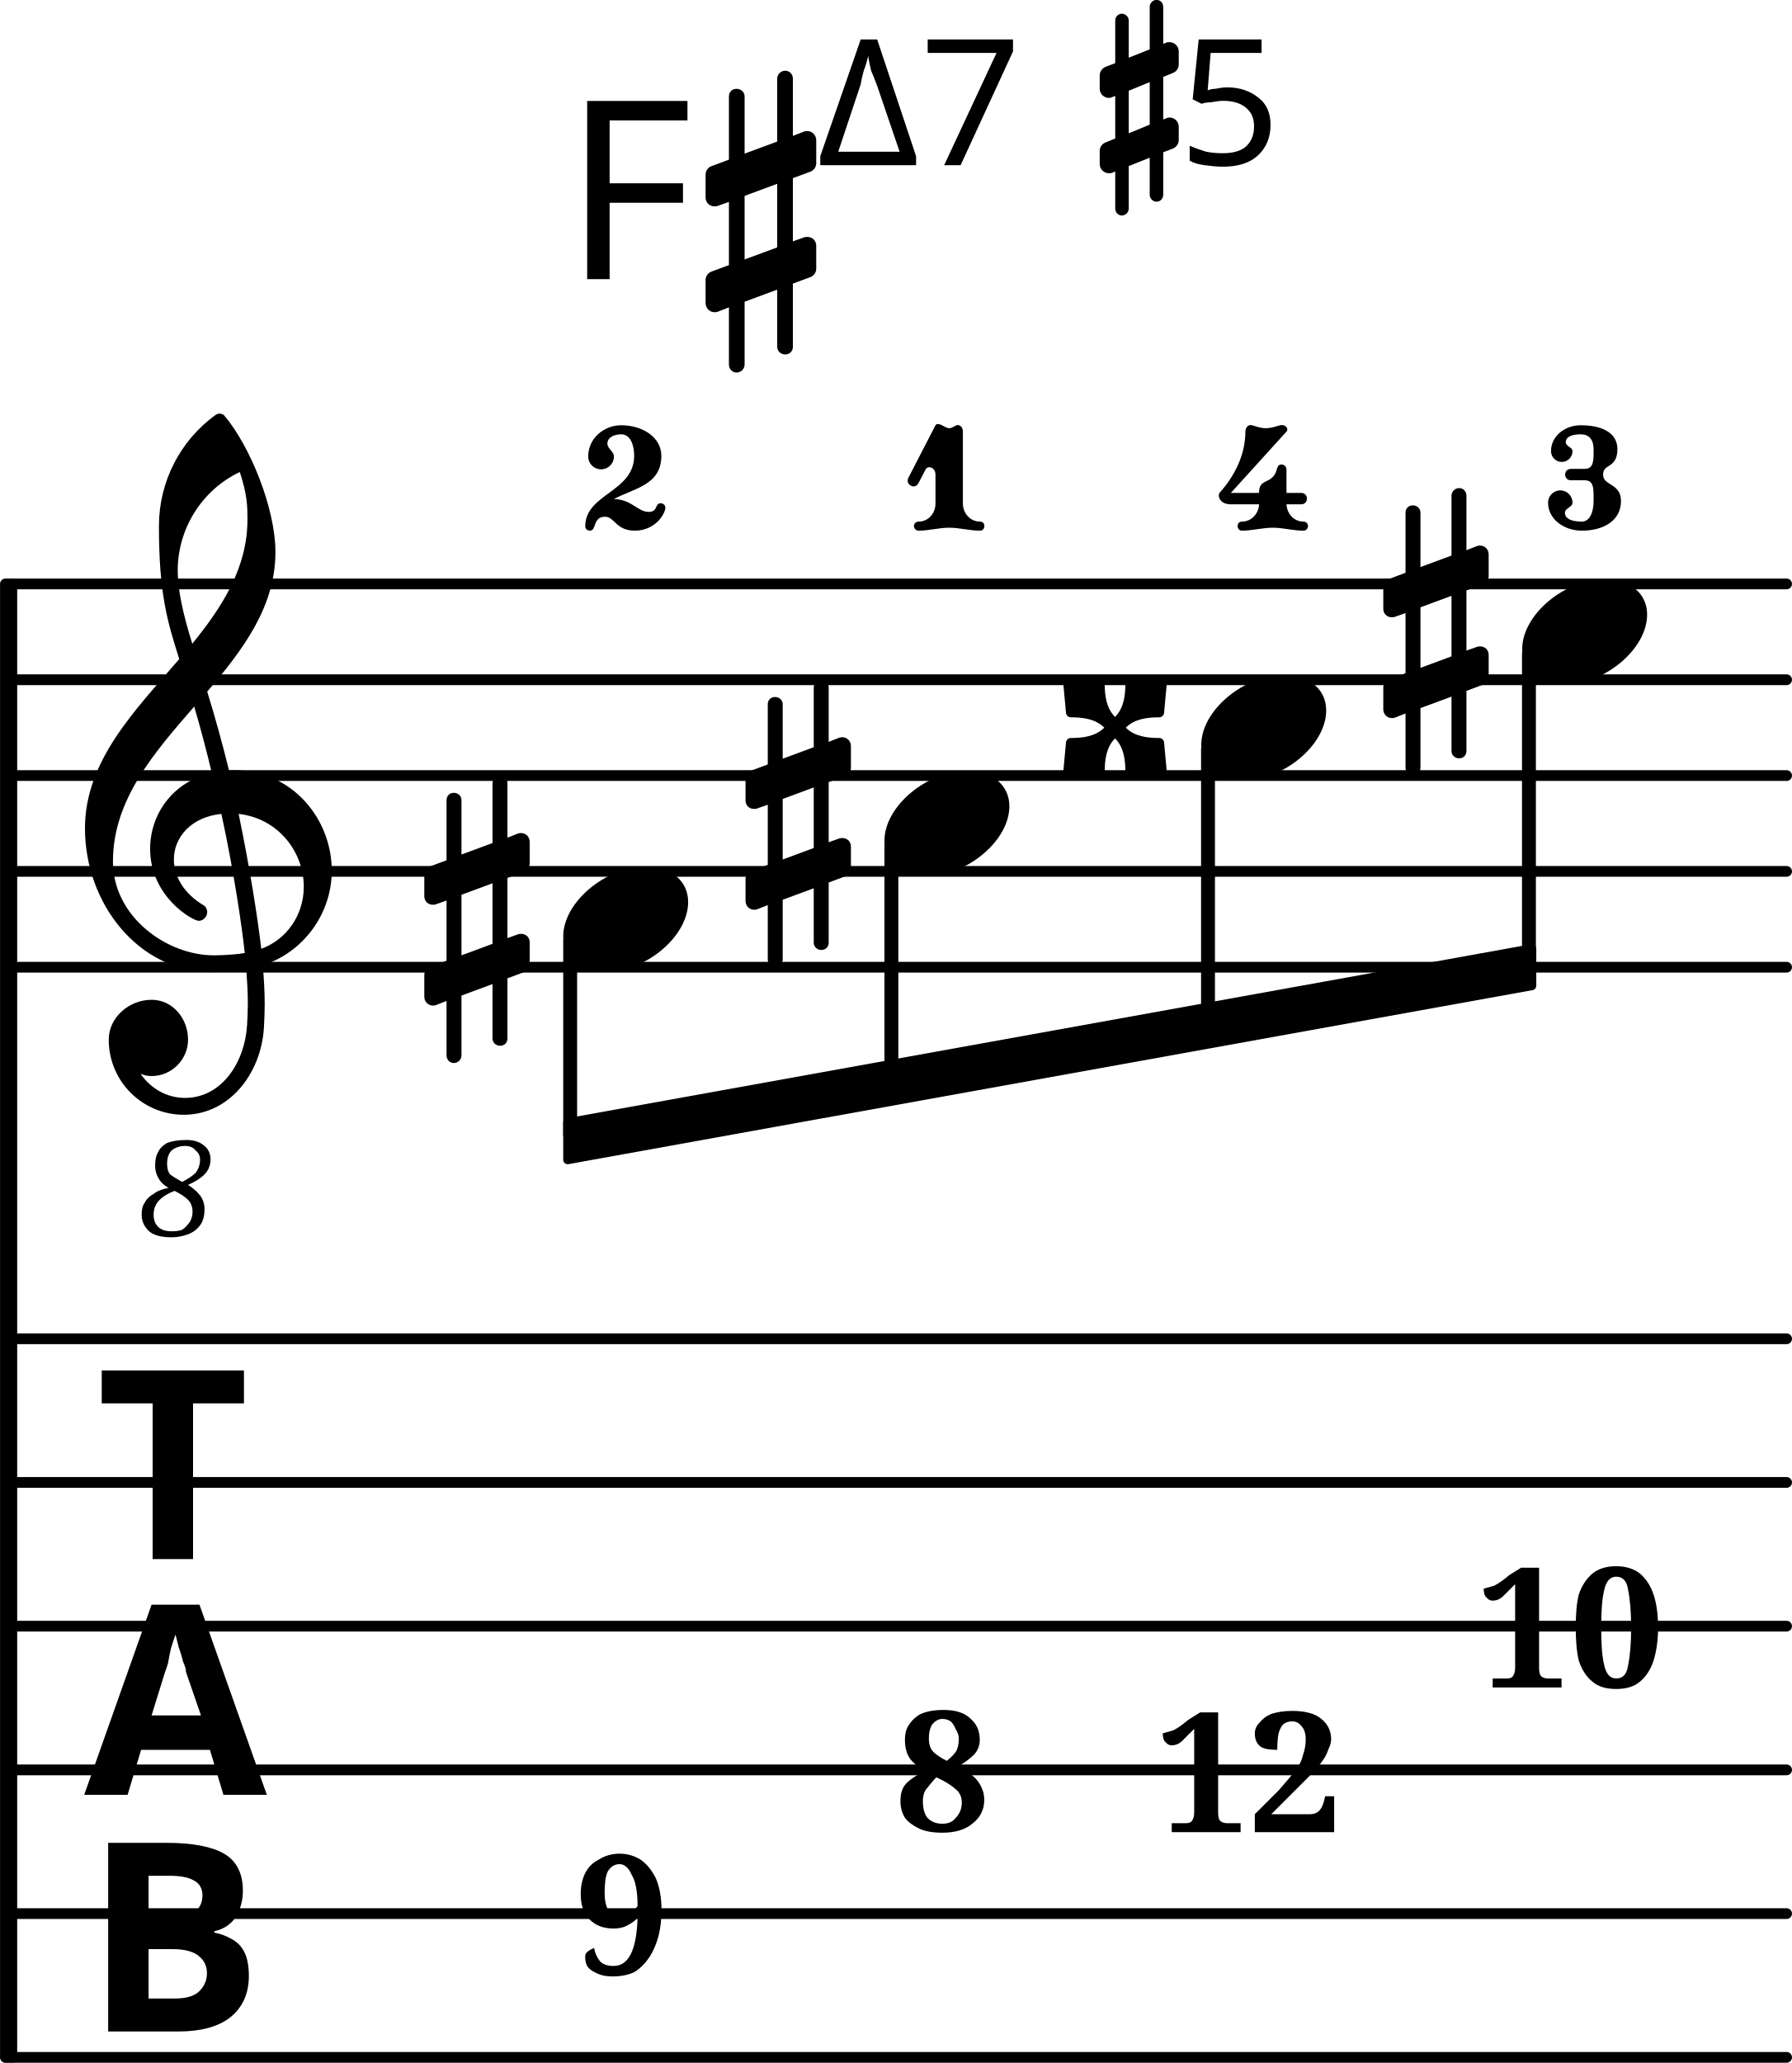
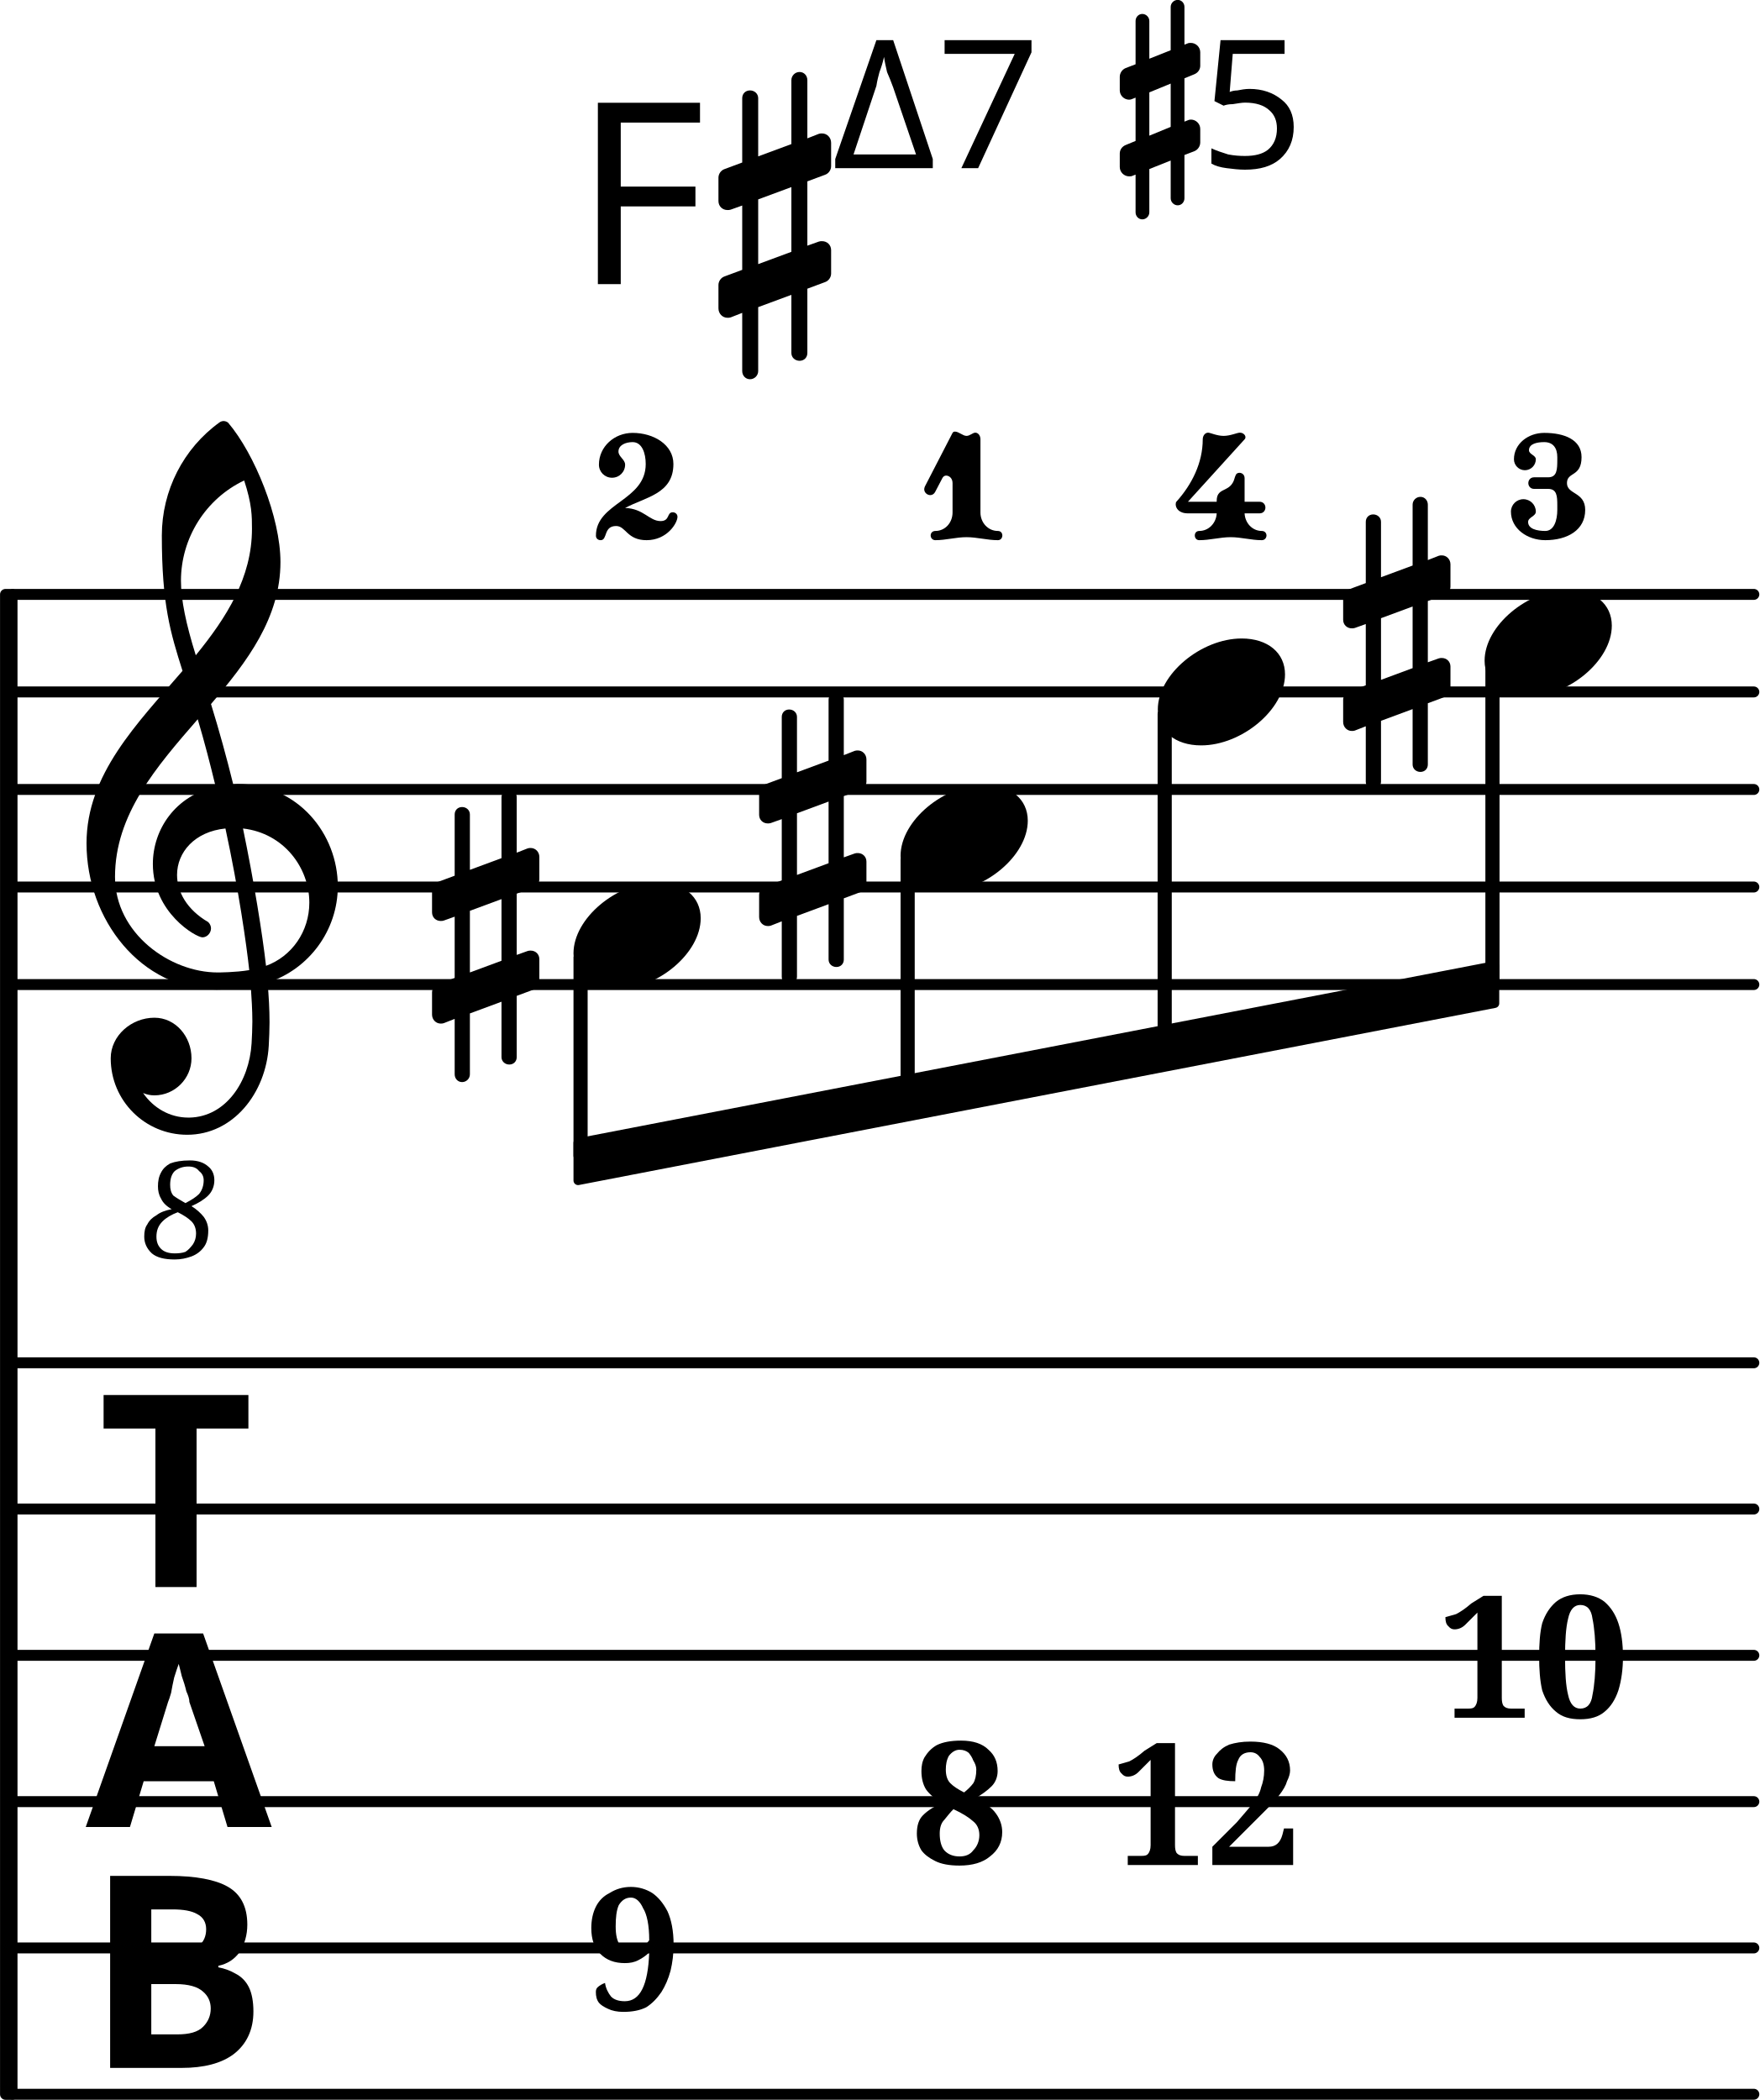
- <svg xmlns="http://www.w3.org/2000/svg" preserveAspectRatio="xMidYMid meet" viewBox="-0.079 -5.181 18.7 21.53">
+ <svg xmlns="http://www.w3.org/2000/svg" preserveAspectRatio="xMidYMid meet" viewBox="-0.079 -5.181 18.04 21.53">
  <g transform="translate(0, 16.29)">
-     <line stroke-linejoin="round" stroke-linecap="round" stroke-width="0.112" stroke="currentColor" x1="0.056" y1="0" x2="18.57" y2="0" />
+     <line stroke-linejoin="round" stroke-linecap="round" stroke-width="0.112" stroke="currentColor" x1="0.056" y1="0" x2="17.9" y2="0" />
  </g>
  <g transform="translate(0, 14.79)">
-     <line stroke-linejoin="round" stroke-linecap="round" stroke-width="0.112" stroke="currentColor" x1="0.056" y1="0" x2="18.57" y2="0" />
+     <line stroke-linejoin="round" stroke-linecap="round" stroke-width="0.112" stroke="currentColor" x1="0.056" y1="0" x2="17.9" y2="0" />
  </g>
  <g transform="translate(0, 13.29)">
-     <line stroke-linejoin="round" stroke-linecap="round" stroke-width="0.112" stroke="currentColor" x1="0.056" y1="0" x2="18.57" y2="0" />
+     <line stroke-linejoin="round" stroke-linecap="round" stroke-width="0.112" stroke="currentColor" x1="0.056" y1="0" x2="17.9" y2="0" />
  </g>
  <g transform="translate(0, 11.79)">
-     <line stroke-linejoin="round" stroke-linecap="round" stroke-width="0.112" stroke="currentColor" x1="0.056" y1="0" x2="18.57" y2="0" />
+     <line stroke-linejoin="round" stroke-linecap="round" stroke-width="0.112" stroke="currentColor" x1="0.056" y1="0" x2="17.9" y2="0" />
  </g>
  <g transform="translate(0, 10.29)">
-     <line stroke-linejoin="round" stroke-linecap="round" stroke-width="0.112" stroke="currentColor" x1="0.056" y1="0" x2="18.57" y2="0" />
+     <line stroke-linejoin="round" stroke-linecap="round" stroke-width="0.112" stroke="currentColor" x1="0.056" y1="0" x2="17.9" y2="0" />
  </g>
  <g transform="translate(0, 8.791)">
-     <line stroke-linejoin="round" stroke-linecap="round" stroke-width="0.112" stroke="currentColor" x1="0.056" y1="0" x2="18.57" y2="0" />
+     <line stroke-linejoin="round" stroke-linecap="round" stroke-width="0.112" stroke="currentColor" x1="0.056" y1="0" x2="17.9" y2="0" />
  </g>
  <g transform="translate(0, 4.913)">
-     <line stroke-linejoin="round" stroke-linecap="round" stroke-width="0.112" stroke="currentColor" x1="0.056" y1="0" x2="18.57" y2="0" />
+     <line stroke-linejoin="round" stroke-linecap="round" stroke-width="0.112" stroke="currentColor" x1="0.056" y1="0" x2="17.9" y2="0" />
  </g>
  <g transform="translate(0, 3.913)">
-     <line stroke-linejoin="round" stroke-linecap="round" stroke-width="0.112" stroke="currentColor" x1="0.056" y1="0" x2="18.57" y2="0" />
+     <line stroke-linejoin="round" stroke-linecap="round" stroke-width="0.112" stroke="currentColor" x1="0.056" y1="0" x2="17.9" y2="0" />
  </g>
  <g transform="translate(0, 2.913)">
-     <line stroke-linejoin="round" stroke-linecap="round" stroke-width="0.112" stroke="currentColor" x1="0.056" y1="0" x2="18.57" y2="0" />
+     <line stroke-linejoin="round" stroke-linecap="round" stroke-width="0.112" stroke="currentColor" x1="0.056" y1="0" x2="17.9" y2="0" />
  </g>
  <g transform="translate(0, 1.913)">
-     <line stroke-linejoin="round" stroke-linecap="round" stroke-width="0.112" stroke="currentColor" x1="0.056" y1="0" x2="18.57" y2="0" />
+     <line stroke-linejoin="round" stroke-linecap="round" stroke-width="0.112" stroke="currentColor" x1="0.056" y1="0" x2="17.9" y2="0" />
  </g>
  <g transform="translate(0, 0.9129)">
-     <line stroke-linejoin="round" stroke-linecap="round" stroke-width="0.112" stroke="currentColor" x1="0.056" y1="0" x2="18.57" y2="0" />
+     <line stroke-linejoin="round" stroke-linecap="round" stroke-width="0.112" stroke="currentColor" x1="0.056" y1="0" x2="17.9" y2="0" />
  </g>
-   <g transform="translate(15.88, 2.913)">
+   <g transform="translate(15.22, 2.913)">
    <rect x="-0.072" y="-1.321" width="0.145" height="3.334" ry="0.047" fill="currentColor" />
  </g>
-   <g transform="translate(15.33, 12.43)">
+   <g transform="translate(14.66, 12.43)">
    <text font-family="serif" font-weight="bold" font-size="1.746" text-anchor="start" fill="currentColor">
      <tspan>10</tspan>
    </text>
  </g>
-   <g transform="translate(16.08, 0.3571)">
+   <g transform="translate(15.41, 0.3571)">
    <path transform="scale(0.0022, -0.0022)" d="M261 266c0 -54 85 -40 85 -125c0 -94 -83 -141 -186 -141c-84 0 -160 54 -160 133c0 32 26 58 58 58s58 -26 58 -58c0 -22 -36 -26 -36 -48c0 -33 42 -42 80 -42c41 0 56 50 56 98v21c0 44 -2 77 -43 77h-65c-18 0 -27 14 -27 27s9 27 27 27h65c42 0 43 36 43 83v11 c0 43 -20 70 -61 70c-34 0 -71 -8 -71 -38c0 -19 32 -23 32 -42c0 -28 -23 -51 -51 -51s-51 23 -51 51c0 72 66 123 141 123c93 0 174 -31 174 -113c0 -94 -68 -67 -68 -121z" fill="currentColor" />
  </g>
-   <g transform="translate(15.81, 1.413)">
+   <g transform="translate(15.14, 1.413)">
    <path transform="scale(0.004, -0.004)" d="M215 137c67 0 111 -37 111 -92c0 -90 -111 -182 -215 -182c-67 0 -111 37 -111 92c0 90 111 182 215 182z" fill="currentColor" />
  </g>
-   <g transform="translate(11.06, 2.413)">
-     <path transform="scale(0.004, -0.004)" d="M153 0c23 -23 56 -27 88 -27c6 0 12 -6 12 -12l8 -86c1 -6 -5 -12 -11 -11l-86 8c-6 1 -12 6 -12 12c0 32 -4 65 -27 88c-23 -23 -27 -56 -27 -88c0 -6 -6 -11 -12 -12l-86 -8c-6 -1 -12 5 -11 11l8 86c0 6 6 12 12 12c32 0 65 4 88 27c-23 23 -56 27 -88 27 c-6 0 -12 6 -12 12l-8 86c-1 6 5 12 11 11l86 -8c6 -1 12 -6 12 -12c0 -32 4 -65 27 -88c23 23 27 56 27 88c0 6 6 11 12 12l86 8c6 1 12 -5 11 -11l-8 -86c0 -6 -6 -12 -12 -12c-32 0 -65 -4 -88 -27z" fill="currentColor" />
+   <g transform="translate(11.86, 2.913)">
+     <rect x="-0.072" y="-0.821" width="0.145" height="3.476" ry="0.047" fill="currentColor" />
  </g>
-   <g transform="translate(12.53, 2.913)">
-     <rect x="-0.072" y="-0.321" width="0.145" height="2.933" ry="0.047" fill="currentColor" />
-   </g>
-   <g transform="translate(11.98, 13.94)">
+   <g transform="translate(11.31, 13.94)">
    <text font-family="serif" font-weight="bold" font-size="1.746" text-anchor="start" fill="currentColor">
      <tspan>12</tspan>
    </text>
  </g>
-   <g transform="translate(12.65, 0.3571)">
+   <g transform="translate(11.98, 0.3571)">
    <path transform="scale(0.0022, -0.0022)" d="M148 501c10 0 41 -15 72 -15c32 0 63 15 76 15c15 0 26 -11 26 -21c0 -4 -1 -7 -4 -10l-264 -291h134v4c0 60 50 41 75 85c7 11 8 24 14 36c3 7 10 10 17 10c11 0 24 -8 24 -25v-110h70c18 0 27 -14 27 -27s-9 -27 -27 -27h-70c2 -45 36 -82 80 -82c14 0 22 -10 22 -21 s-8 -22 -22 -22c-49 0 -96 14 -145 14s-97 -14 -146 -14c-14 0 -21 11 -21 22s7 21 21 21c44 0 79 37 81 82h-134c-43 0 -57 25 -57 42c0 5 1 10 3 12c73 81 123 182 123 291c0 17 11 31 25 31z" fill="currentColor" />
  </g>
-   <g transform="translate(12.46, 2.413)">
+   <g transform="translate(11.79, 1.913)">
    <path transform="scale(0.004, -0.004)" d="M215 137c67 0 111 -37 111 -92c0 -90 -111 -182 -215 -182c-67 0 -111 37 -111 92c0 90 111 182 215 182z" fill="currentColor" />
  </g>
  <g transform="translate(5.8, 6.729)">
-     <polygon stroke-linejoin="round" stroke-linecap="round" stroke-width="0.094" fill="currentColor" stroke="currentColor" points="10.11 -2.009 10.11 -1.623 0.047 0.193 0.047 -0.193" />
+     <polygon stroke-linejoin="round" stroke-linecap="round" stroke-width="0.094" fill="currentColor" stroke="currentColor" points="9.443 -2.009 9.443 -1.623 0.047 0.193 0.047 -0.193" />
  </g>
-   <g transform="translate(14.36, 1.413)">
+   <g transform="translate(13.69, 1.413)">
    <path transform="scale(0.004, -0.004)" d="M0 117c0 9 6 18 15 21l43 16v157c0 11 8 19 19 19s20 -8 20 -19v-142l81 30v156c0 11 9 20 20 20s19 -9 19 -20v-142l28 11c3 1 5 1 8 1c12 0 22 -10 22 -23v-57c0 -9 -6 -18 -15 -21l-43 -16v-157l28 10c3 1 5 1 8 1c12 0 22 -9 22 -22v-57c0 -9 -6 -18 -15 -21l-43 -16 v-157c0 -11 -8 -19 -19 -19s-20 8 -20 19v142l-81 -30v-156c0 -11 -9 -20 -20 -20s-19 9 -19 20v142l-28 -11c-3 -1 -5 -1 -8 -1c-12 0 -22 10 -22 23v57c0 9 6 18 15 21l43 16v157l-28 -10c-3 -1 -5 -1 -8 -1c-12 0 -22 9 -22 22v57zM178 94l-81 -30v-158l81 30v158z" fill="currentColor" />
  </g>
  <g transform="translate(5.872, 2.913)">
    <rect x="-0.072" y="1.679" width="0.145" height="2.123" ry="0.047" fill="currentColor" />
  </g>
  <g transform="translate(4.35, 4.413)">
    <path transform="scale(0.004, -0.004)" d="M0 117c0 9 6 18 15 21l43 16v157c0 11 8 19 19 19s20 -8 20 -19v-142l81 30v156c0 11 9 20 20 20s19 -9 19 -20v-142l28 11c3 1 5 1 8 1c12 0 22 -10 22 -23v-57c0 -9 -6 -18 -15 -21l-43 -16v-157l28 10c3 1 5 1 8 1c12 0 22 -9 22 -22v-57c0 -9 -6 -18 -15 -21l-43 -16 v-157c0 -11 -8 -19 -19 -19s-20 8 -20 19v142l-81 -30v-156c0 -11 -9 -20 -20 -20s-19 9 -19 20v142l-28 -11c-3 -1 -5 -1 -8 -1c-12 0 -22 10 -22 23v57c0 9 6 18 15 21l43 16v157l-28 -10c-3 -1 -5 -1 -8 -1c-12 0 -22 9 -22 22v57zM178 94l-81 -30v-158l81 30v158z" fill="currentColor" />
  </g>
  <g transform="translate(0.9205, 11.09)">
    <text font-family="sans-serif" font-weight="bold" font-size="2.772" text-anchor="start" fill="currentColor">
      <tspan>T</tspan>
    </text>
  </g>
  <g transform="translate(0.8, 13.55)">
    <text font-family="sans-serif" font-weight="bold" font-size="2.772" text-anchor="start" fill="currentColor">
      <tspan>A</tspan>
    </text>
  </g>
  <g transform="translate(0.8, 16.02)">
    <text font-family="sans-serif" font-weight="bold" font-size="2.772" text-anchor="start" fill="currentColor">
      <tspan>B</tspan>
    </text>
  </g>
  <g transform="translate(5.92, 15.43)">
    <text font-family="serif" font-weight="bold" font-size="1.746" text-anchor="start" fill="currentColor">
      <tspan>9</tspan>
    </text>
  </g>
  <g transform="translate(1.384, 7.716)">
    <text font-family="serif" font-style="italic" font-size="1.386" text-anchor="start" fill="currentColor">
      <tspan>8</tspan>
    </text>
  </g>
  <g transform="translate(0.8, 3.913)">
    <path transform="scale(0.004, -0.004)" d="M646 2c0 -113 -74 -213 -180 -247c3 -34 5 -68 5 -102c0 -20 -1 -40 -2 -60c-7 -121 -91 -228 -209 -228c-108 0 -196 87 -196 196c0 58 53 104 112 104c54 0 95 -48 95 -104c0 -52 -43 -95 -95 -95c-10 0 -20 2 -29 6c26 -38 68 -63 116 -63h3c93 2 153 92 159 190 c1 19 2 37 2 56c0 30 -2 60 -4 90c-5 -1 -43 -8 -88 -8c-194 0 -333 180 -333 375c0 177 130 307 246 442c-31 98 -53 170 -53 347c0 115 55 223 148 290c7 5 16 4 22 -1c68 -80 134 -243 134 -357c0 -143 -85 -255 -178 -364c21 -68 40 -137 57 -206c1 0 5 1 11 1 c156 0 257 -129 257 -262zM462 -202c66 24 111 88 111 162c0 89 -65 178 -170 190c28 -135 50 -272 59 -352zM75 26c0 -145 141 -245 263 -245c1 0 46 0 81 6c-7 65 -27 206 -61 363c-79 -8 -124 -61 -124 -119c0 -43 25 -89 80 -121c5 -5 7 -11 7 -16 c0 -12 -10 -23 -22 -23c-16 0 -127 63 -127 188c0 89 58 175 161 198c-14 58 -29 116 -46 173c-106 -122 -212 -244 -212 -404zM406 1042c-99 -47 -162 -148 -162 -257c0 -49 13 -111 38 -191c79 97 144 199 144 324c0 33 0 63 -20 124z" fill="currentColor" />
  </g>
  <g transform="translate(6.03, 0.3571)">
    <path transform="scale(0.0022, -0.0022)" d="M94 66c-60 0 -39 -66 -72 -66c-11 0 -22 7 -22 21c0 154 232 162 232 334c0 50 -17 102 -61 102c-33 0 -66 -14 -66 -44c0 -24 31 -37 31 -61c0 -34 -27 -61 -61 -61s-61 27 -61 61c0 84 72 148 157 148c98 0 190 -55 190 -145c0 -140 -131 -154 -225 -205 c85 -2 113 -61 165 -61c45 0 28 41 57 41c11 0 22 -8 22 -21c0 -29 -48 -109 -144 -109c-92 0 -96 66 -142 66z" fill="currentColor" />
  </g>
  <g transform="translate(5.8, 4.413)">
    <path transform="scale(0.004, -0.004)" d="M215 137c67 0 111 -37 111 -92c0 -90 -111 -182 -215 -182c-67 0 -111 37 -111 92c0 90 111 182 215 182z" fill="currentColor" />
  </g>
  <g transform="translate(5.8, -2.268)">
    <text font-family="sans-serif" font-size="2.616" text-anchor="start" fill="currentColor">
      <tspan>F</tspan>
    </text>
  </g>
  <g transform="translate(7.286, -2.868)">
    <path transform="scale(0.0042, -0.0042)" d="M0 117c0 9 6 18 15 21l43 16v157c0 11 8 19 19 19s20 -8 20 -19v-142l81 30v156c0 11 9 20 20 20s19 -9 19 -20v-142l28 11c3 1 5 1 8 1c12 0 22 -10 22 -23v-57c0 -9 -6 -18 -15 -21l-43 -16v-157l28 10c3 1 5 1 8 1c12 0 22 -9 22 -22v-57c0 -9 -6 -18 -15 -21l-43 -16 v-157c0 -11 -8 -19 -19 -19s-20 8 -20 19v142l-81 -30v-156c0 -11 -9 -20 -20 -20s-19 9 -19 20v142l-28 -11c-3 -1 -5 -1 -8 -1c-12 0 -22 10 -22 23v57c0 9 6 18 15 21l43 16v157l-28 -10c-3 -1 -5 -1 -8 -1c-12 0 -22 9 -22 22v57zM178 94l-81 -30v-158l81 30v158z" fill="currentColor" />
  </g>
  <g transform="translate(8.452, -3.457)">
    <text font-family="sans-serif" font-size="1.85" text-anchor="start" fill="currentColor">
      <tspan>Δ7</tspan>
    </text>
  </g>
  <g transform="translate(11.4, -4.057)">
    <path transform="scale(0.003, -0.003)" d="M0 112c0 13 8 25 20 30l34 13v148c0 13 10 24 23 24s24 -11 24 -24v-129l73 29v148c0 13 11 24 24 24s23 -11 23 -24v-129l10 4c4 2 8 2 12 2c17 0 32 -14 32 -32v-46c0 -13 -8 -24 -20 -29l-34 -14v-148l10 4c4 2 8 3 12 3c17 0 32 -14 32 -32v-46c0 -13 -8 -25 -20 -30 l-34 -13v-148c0 -13 -10 -24 -23 -24s-24 11 -24 24v129l-73 -29v-148c0 -13 -11 -24 -24 -24s-23 11 -23 24v129l-10 -4c-4 -2 -8 -2 -12 -2c-17 0 -32 14 -32 32v46c0 13 8 24 20 29l34 14v148l-10 -4c-4 -2 -8 -3 -12 -3c-17 0 -32 14 -32 32v46zM174 89l-73 -30v-148 l73 30v148z" fill="currentColor" />
  </g>
  <g transform="translate(12.23, -3.457)">
    <text font-family="sans-serif" font-size="1.85" text-anchor="start" fill="currentColor">
      <tspan>5</tspan>
    </text>
  </g>
  <g transform="translate(-0.0786, 8.602)">
    <rect x="0" y="-7.745" width="0.179" height="15.49" ry="0.056" fill="currentColor" />
  </g>
  <g transform="translate(7.703, 3.413)">
    <path transform="scale(0.004, -0.004)" d="M0 117c0 9 6 18 15 21l43 16v157c0 11 8 19 19 19s20 -8 20 -19v-142l81 30v156c0 11 9 20 20 20s19 -9 19 -20v-142l28 11c3 1 5 1 8 1c12 0 22 -10 22 -23v-57c0 -9 -6 -18 -15 -21l-43 -16v-157l28 10c3 1 5 1 8 1c12 0 22 -9 22 -22v-57c0 -9 -6 -18 -15 -21l-43 -16 v-157c0 -11 -8 -19 -19 -19s-20 8 -20 19v142l-81 -30v-156c0 -11 -9 -20 -20 -20s-19 9 -19 20v142l-28 -11c-3 -1 -5 -1 -8 -1c-12 0 -22 10 -22 23v57c0 9 6 18 15 21l43 16v157l-28 -10c-3 -1 -5 -1 -8 -1c-12 0 -22 9 -22 22v57zM178 94l-81 -30v-158l81 30v158z" fill="currentColor" />
  </g>
  <g transform="translate(9.225, 2.913)">
-     <rect x="-0.072" y="0.679" width="0.145" height="2.524" ry="0.047" fill="currentColor" />
+     <rect x="-0.072" y="0.679" width="0.145" height="2.481" ry="0.047" fill="currentColor" />
  </g>
  <g transform="translate(9.153, 3.413)">
    <path transform="scale(0.004, -0.004)" d="M215 137c67 0 111 -37 111 -92c0 -90 -111 -182 -215 -182c-67 0 -111 37 -111 92c0 90 111 182 215 182z" fill="currentColor" />
  </g>
  <g transform="translate(9.402, 0.3571)">
    <path transform="scale(0.0022, -0.0022)" d="M194 486c16 0 29 15 41 15c13 0 24 -13 24 -31v-341c0 -47 35 -86 81 -86c14 0 21 -10 21 -21s-7 -22 -21 -22c-49 0 -97 14 -146 14s-96 -14 -145 -14c-14 0 -22 11 -22 22s8 21 22 21c46 0 80 39 80 86v137c0 23 -16 35 -30 35c-7 0 -13 -4 -17 -11l-34 -65 c-5 -10 -14 -15 -23 -15c-14 0 -28 12 -28 27c0 4 1 8 3 13l129 250c2 4 7 6 11 6c18 0 37 -20 54 -20z" fill="currentColor" />
  </g>
  <g transform="translate(9.273, 13.93)">
    <text font-family="serif" font-weight="bold" font-size="1.746" text-anchor="start" fill="currentColor">
      <tspan>8</tspan>
    </text>
  </g>
</svg>
